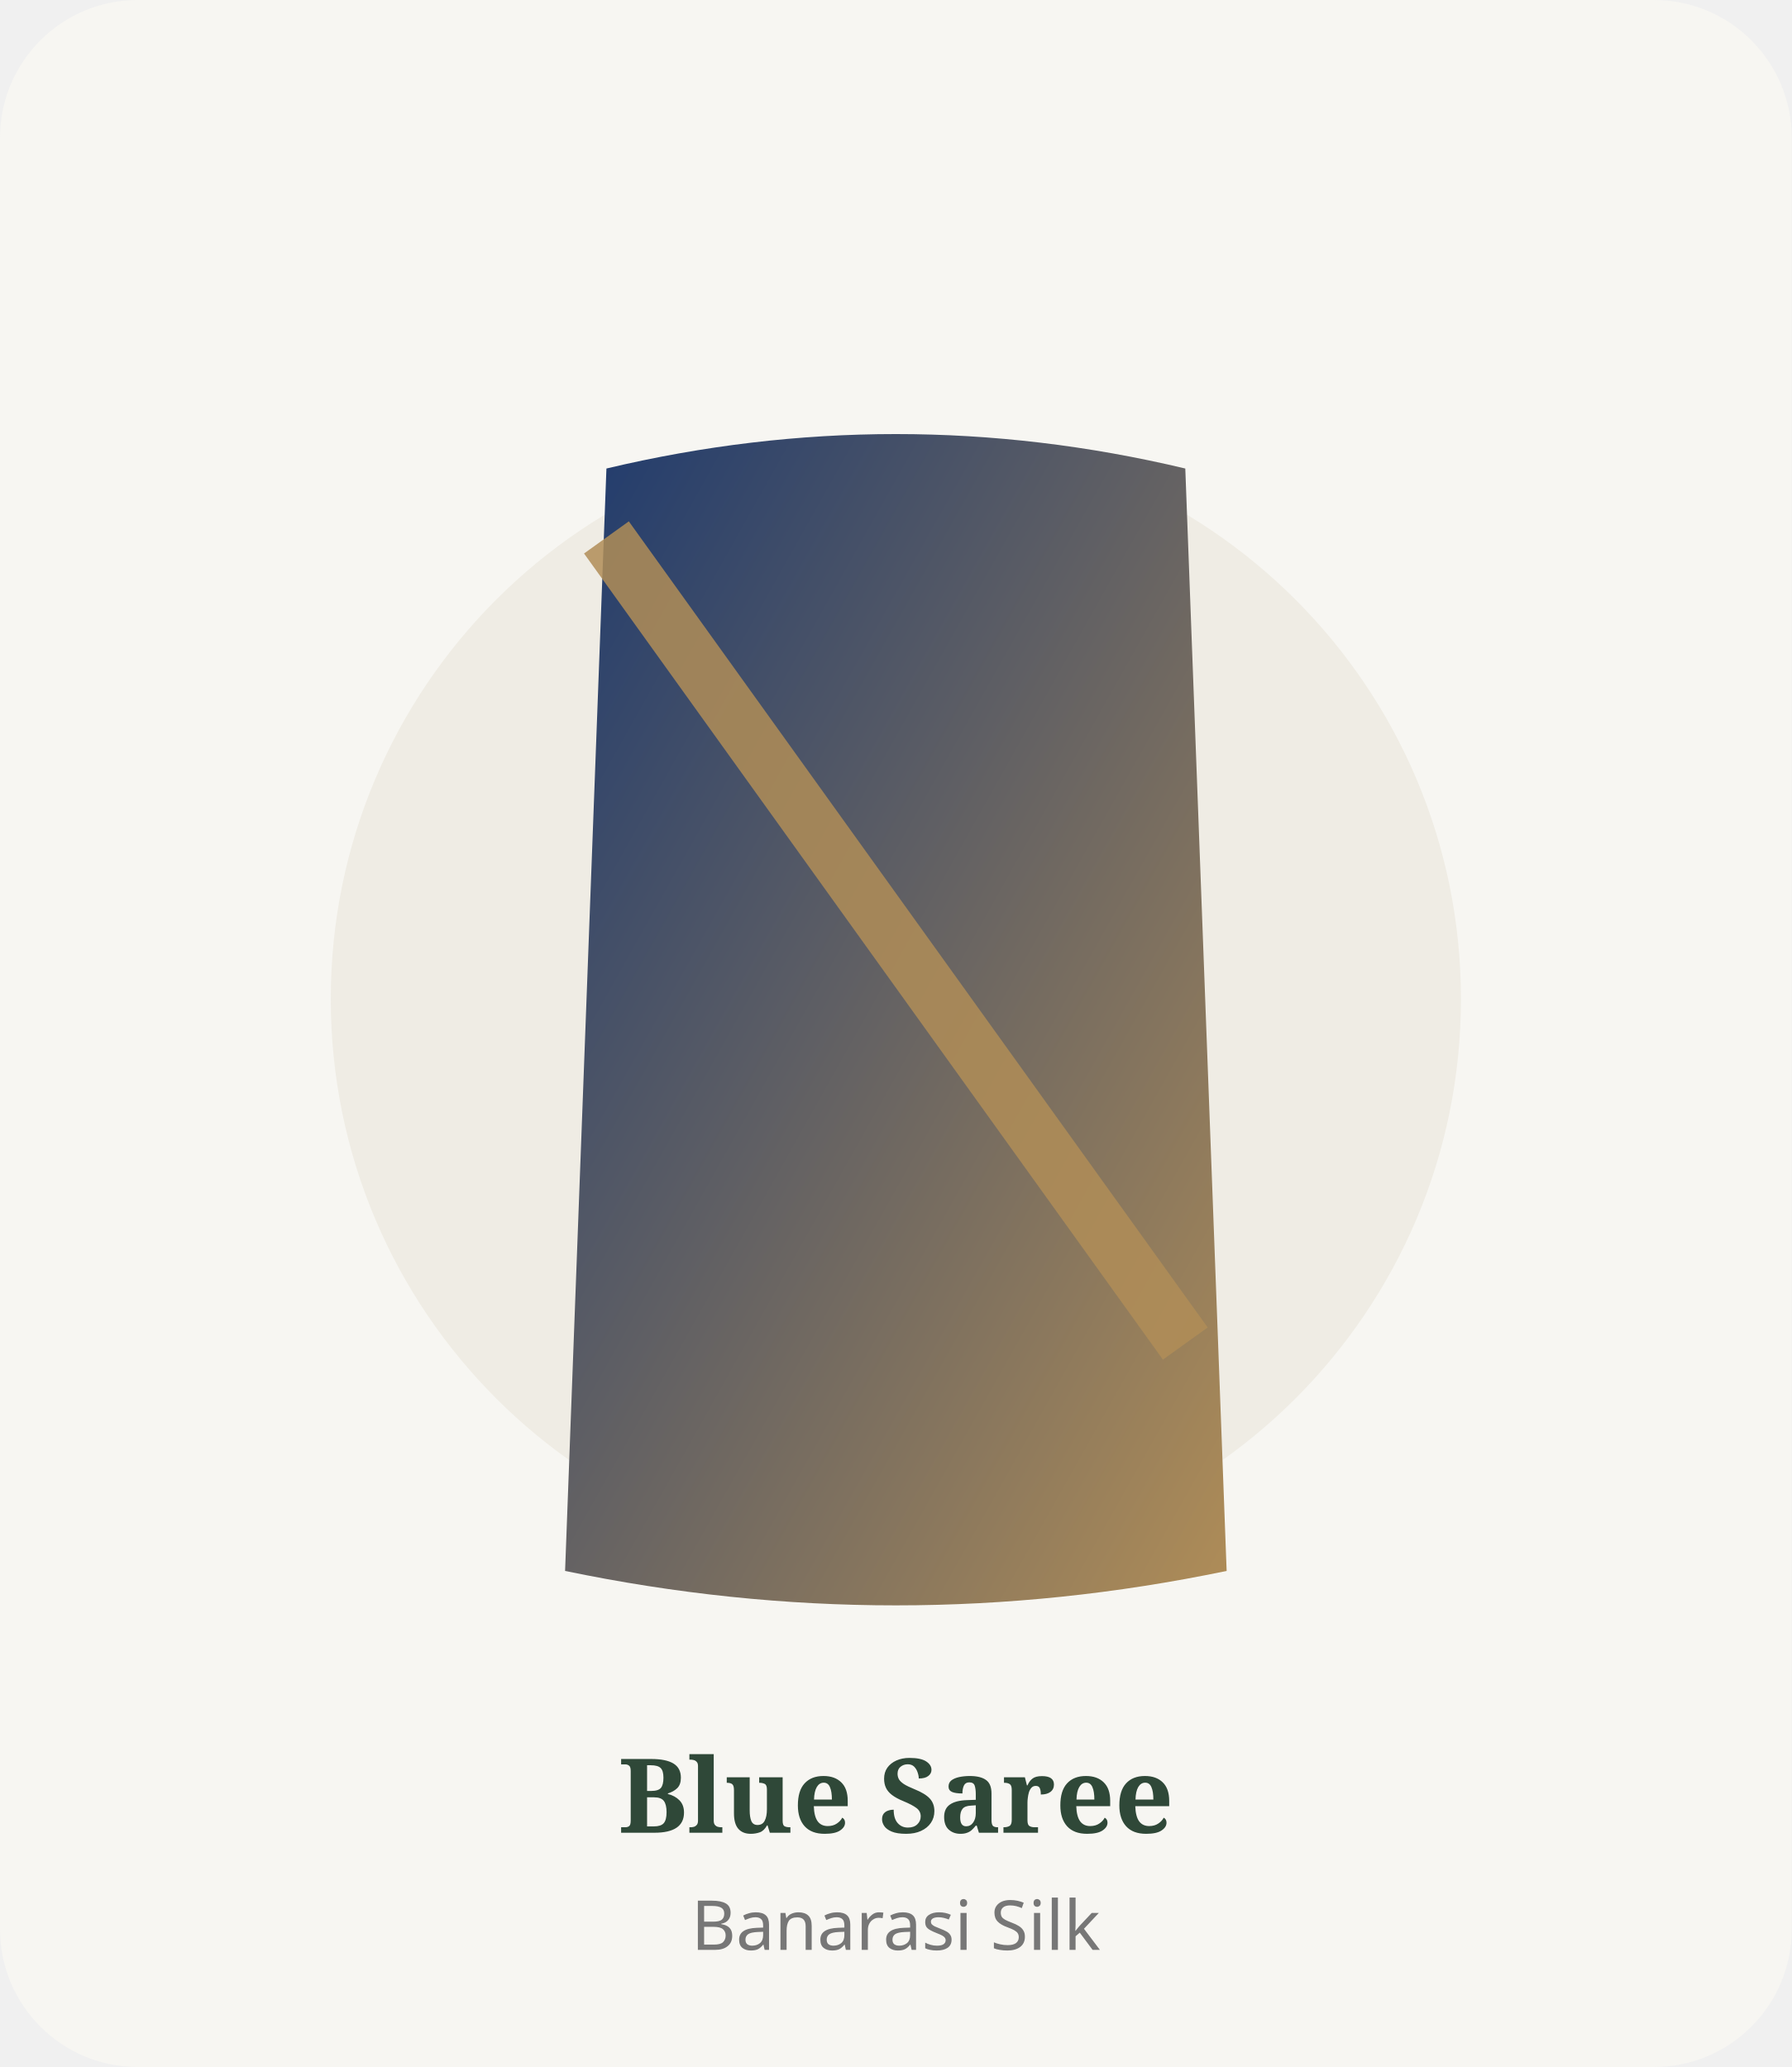
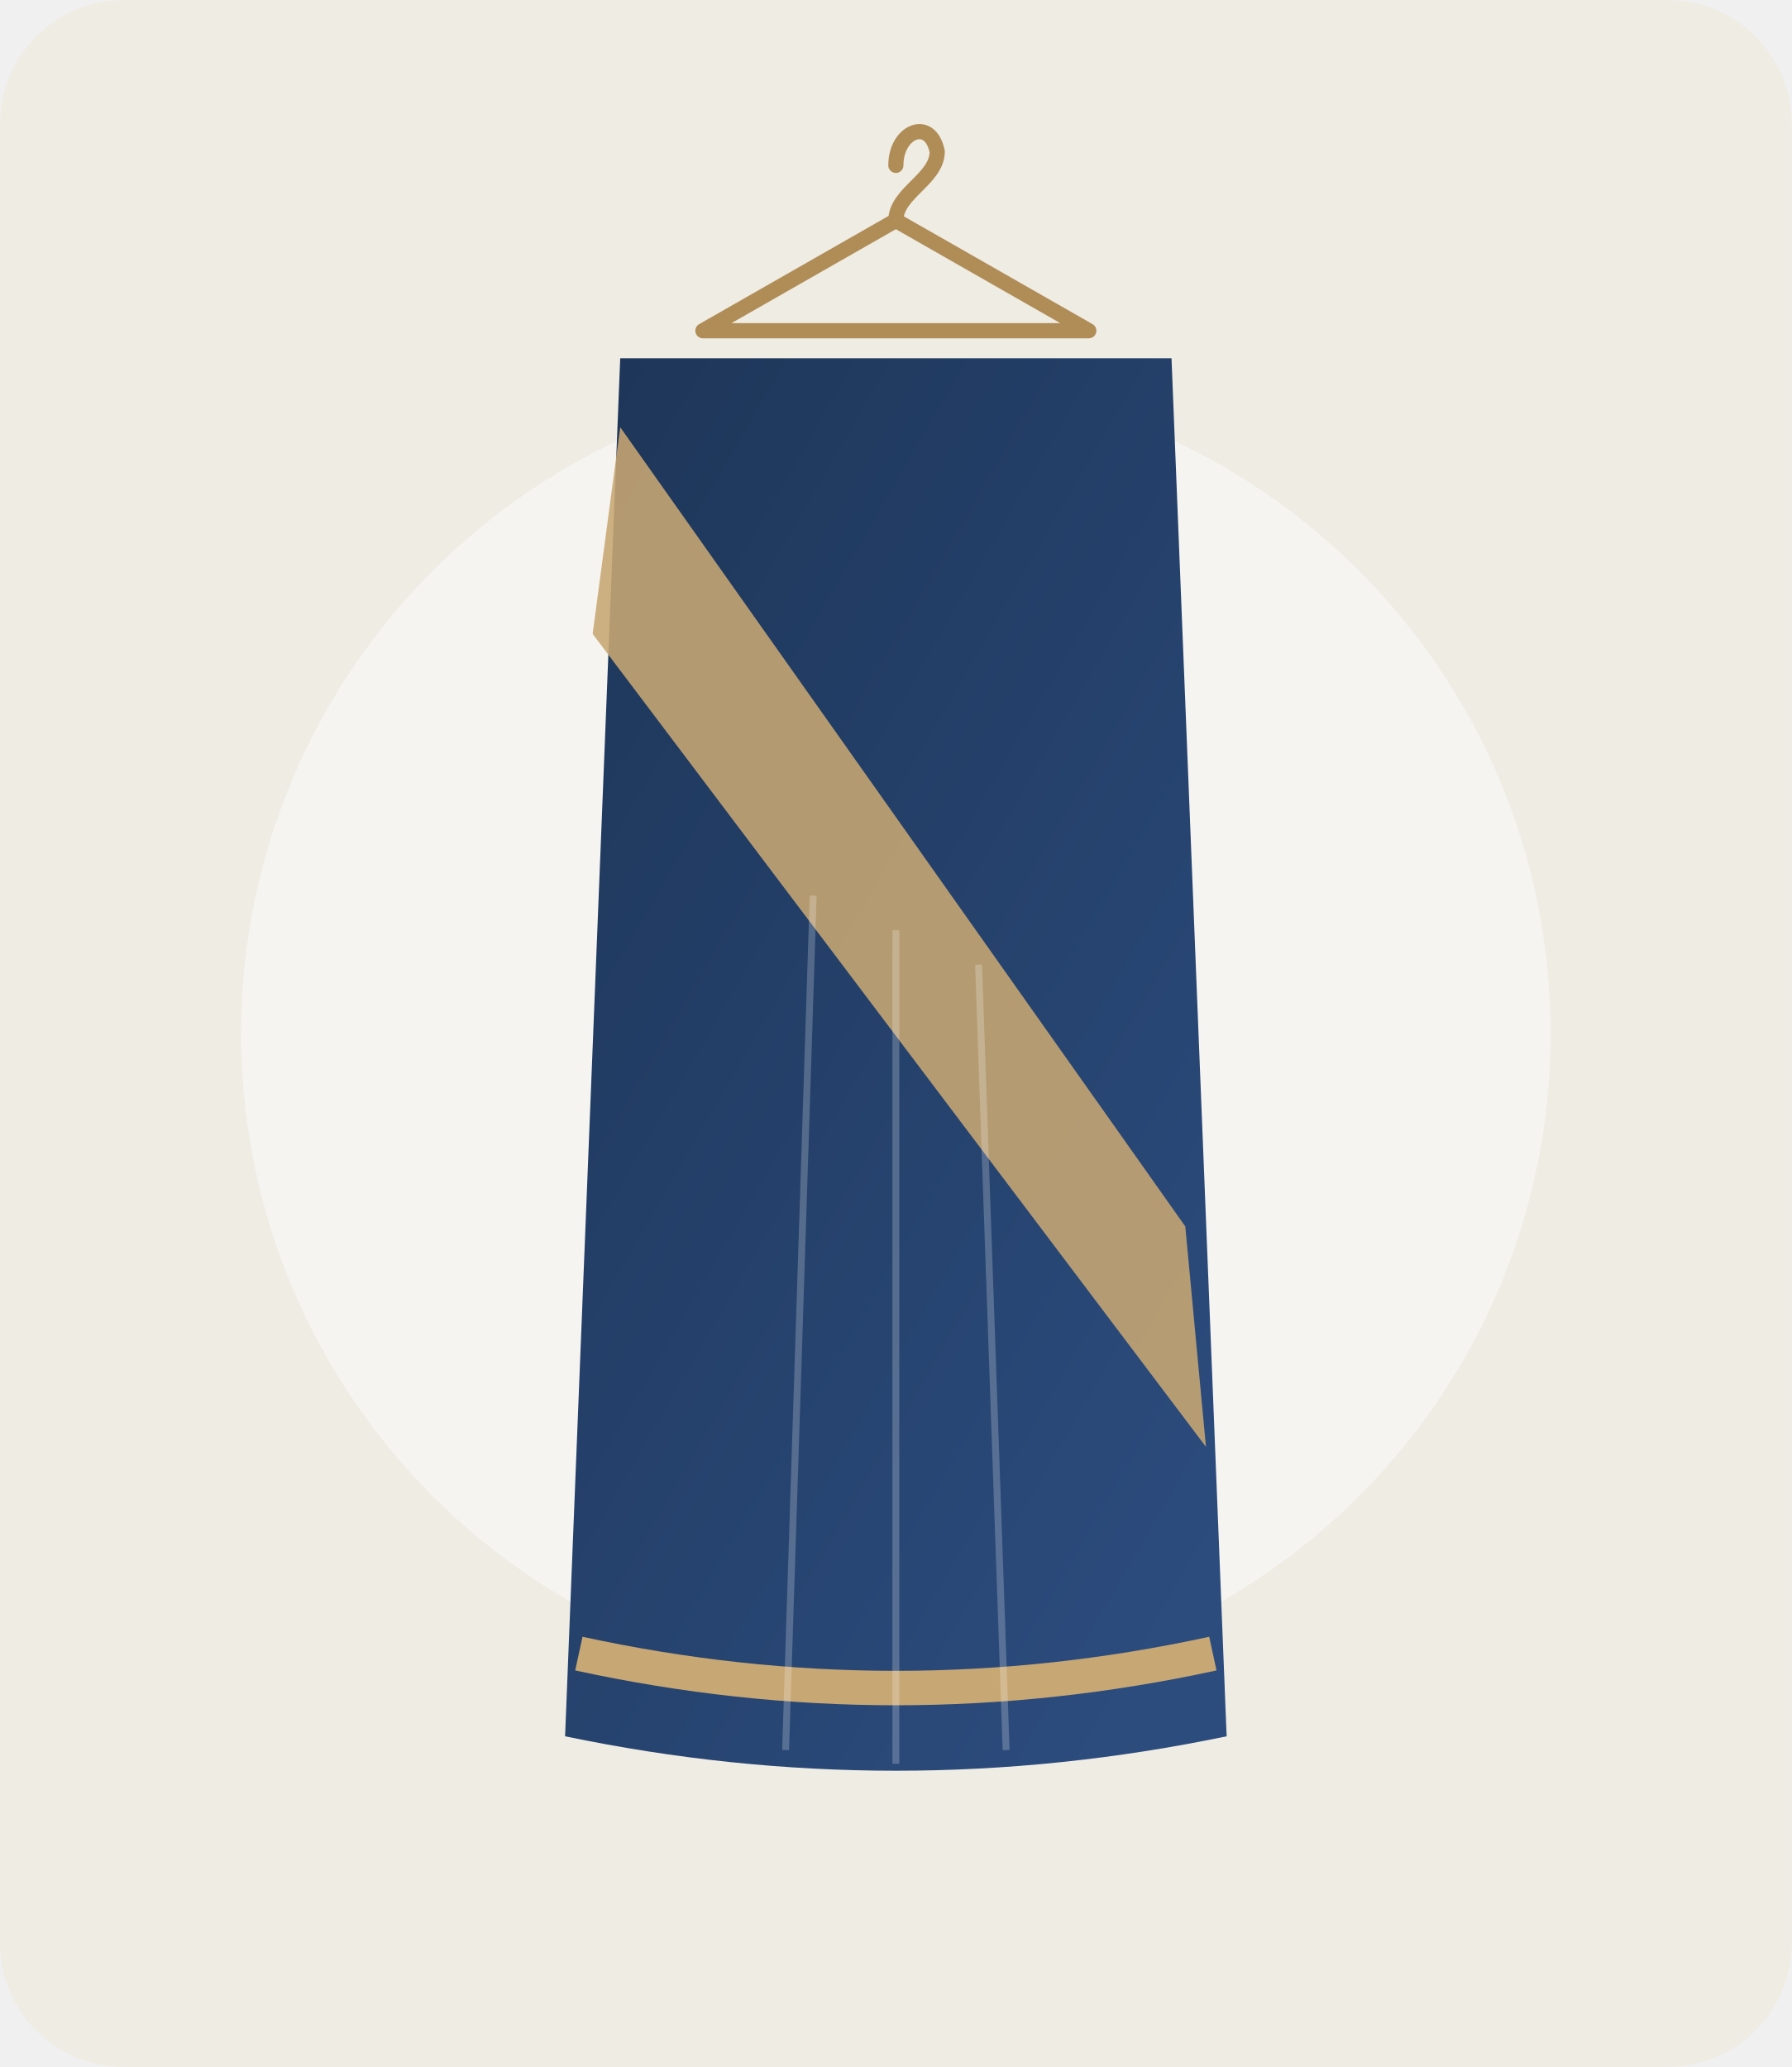
<svg xmlns="http://www.w3.org/2000/svg" viewBox="0 0 260 300">
  <defs>
-     <linearGradient id="g" x1="0" y1="0" x2="1" y2="1">
-       <stop offset="0%" stop-color="#1E3A6E" />
-       <stop offset="100%" stop-color="#B08D57" />
+     <linearGradient id="grad" x1="0" y1="0" x2="0.8" y2="1">
+       <stop offset="0%" stop-color="#1D3557" />
+       <stop offset="100%" stop-color="#2C4C7E" />
    </linearGradient>
  </defs>
-   <rect width="260" height="300" rx="20" fill="#F7F6F2" />
-   <circle cx="130" cy="145" r="82" fill="#EFECE4" />
-   <path d="M88 68 Q130 58 172 68 L178 228 Q130 238 82 228 Z" fill="url(#g)" />
-   <path d="M88 78 L172 195" stroke="#B08D57" stroke-width="8" opacity="0.85" />
-   <text x="130" y="266" text-anchor="middle" font-family="Georgia, serif" font-size="15" font-weight="bold" fill="#2F4838">Blue Saree</text>
-   <text x="130" y="283" text-anchor="middle" font-family="sans-serif" font-size="10" fill="#777777">Banarasi Silk</text>
+   <rect width="260" height="300" rx="18" fill="#EFECE4" />
+   <circle cx="130" cy="150" r="95" fill="#F7F6F2" opacity="0.8" />
+   <path d="M130 24 C130 19 135 17 136 22 C136 26 130 28 130 32 L102 48 L158 48 L130 32" fill="none" stroke="#B08D57" stroke-width="2.2" stroke-linecap="round" stroke-linejoin="round" />
+   <path d="M90 52 L170 52 L178 252 Q130 262 82 252 Z" fill="url(#grad)" />
+   <path d="M90 62 L172 178 L175 210 L86 92 Z" fill="#C7A773" opacity="0.88" />
+   <path d="M84 240 Q130 250 176 240" fill="none" stroke="#C7A773" stroke-width="5" />
+   <path d="M118 130 L114 254 M130 135 L130 256 M142 140 L146 254" stroke="#ffffff" stroke-width="1" opacity="0.22" />
</svg>
